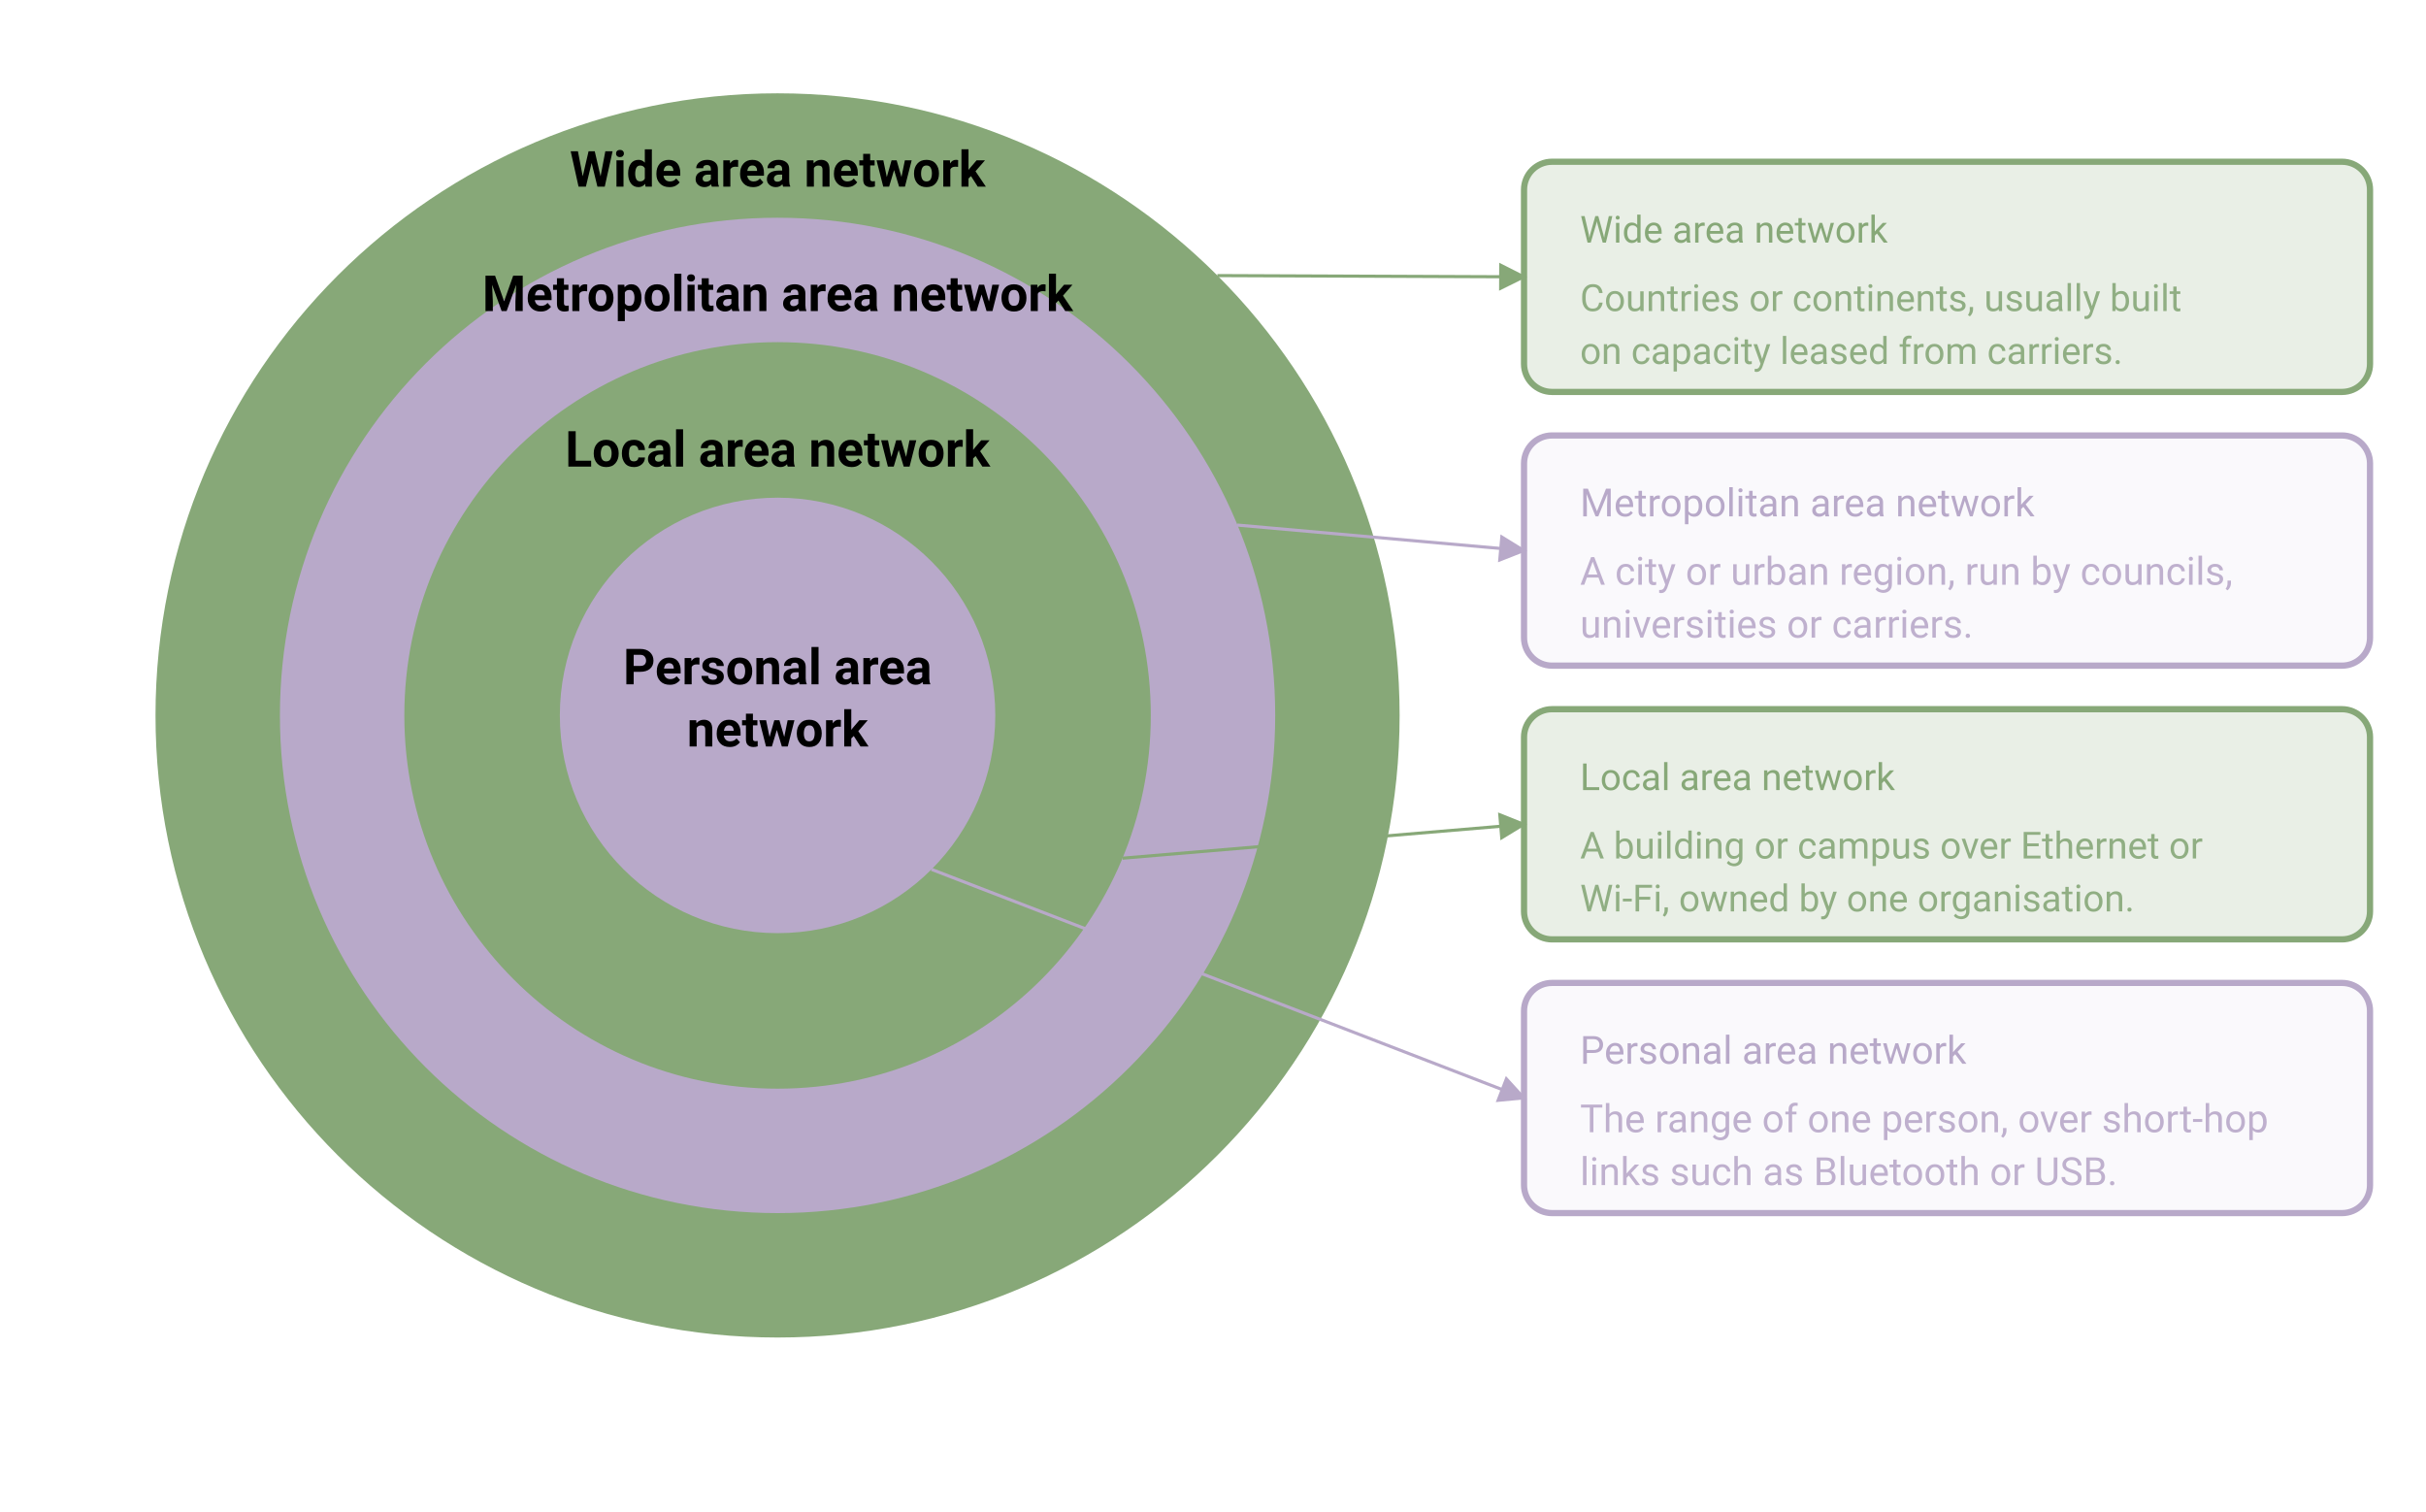
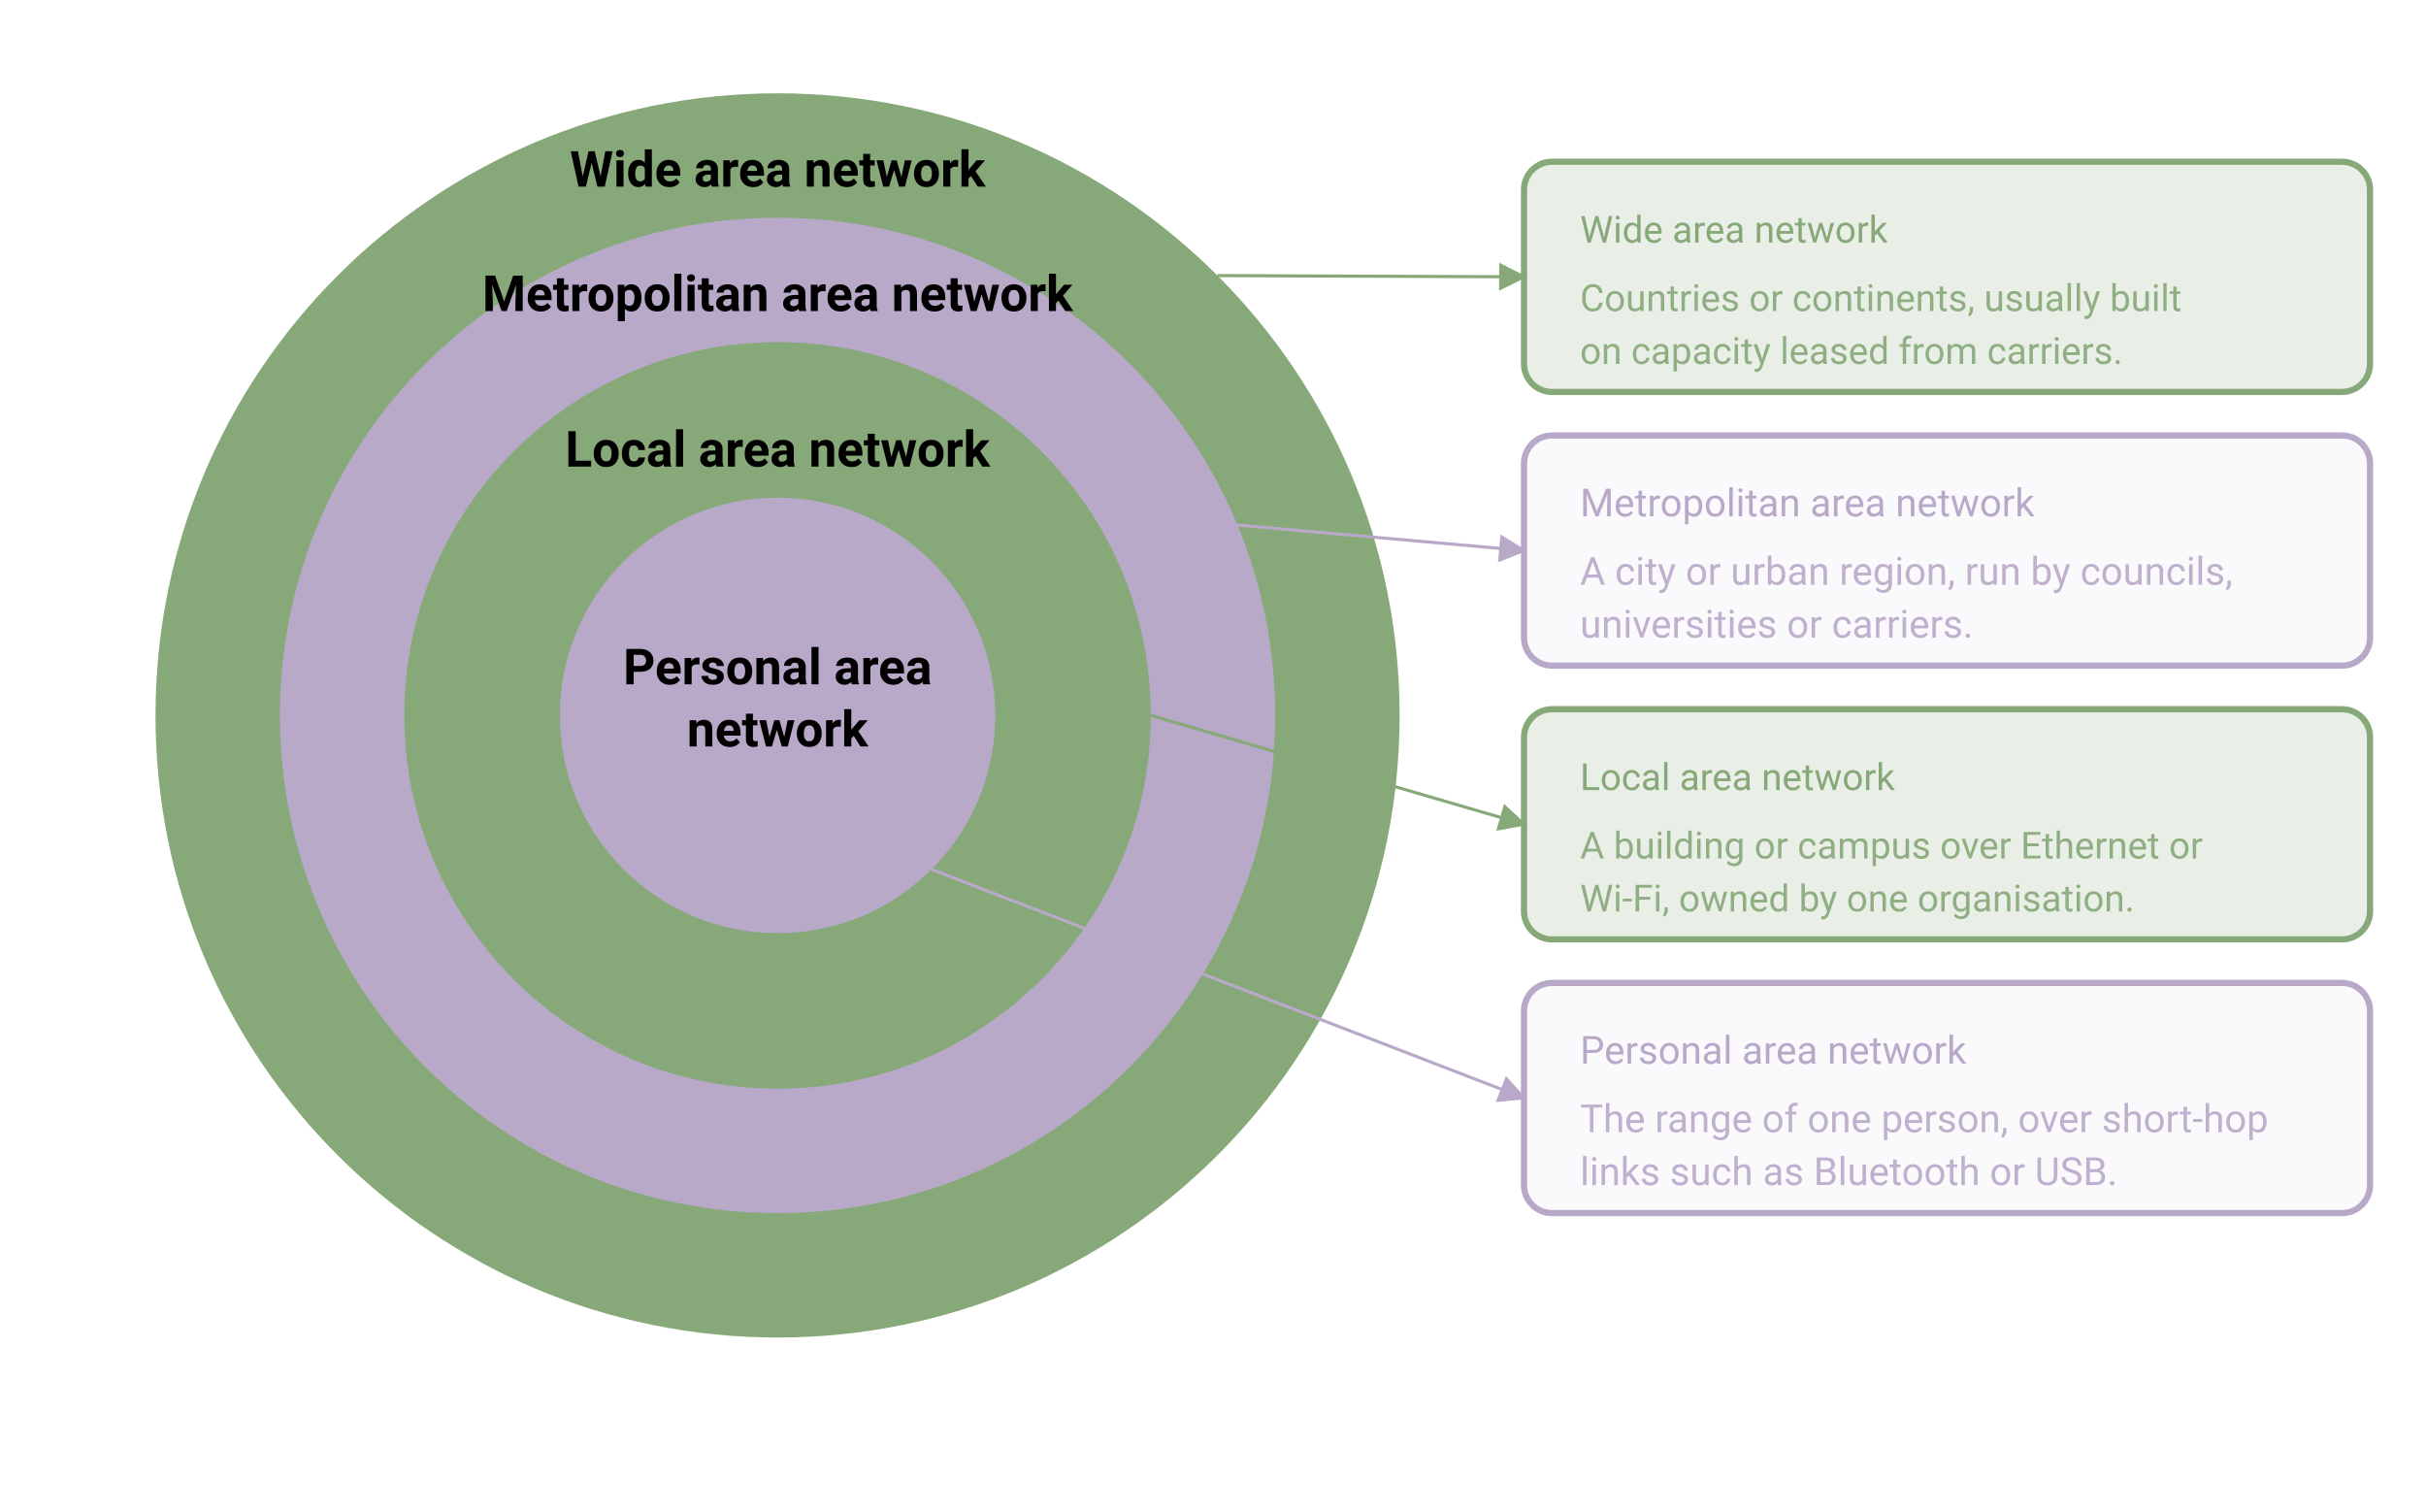
<svg xmlns="http://www.w3.org/2000/svg" width="780" height="486" viewBox="0 0 780 486" role="img" aria-labelledby="t d">
  <defs>
    <marker id="as" markerWidth="9" markerHeight="9" refX="8" refY="4.5" orient="auto">
      <path d="M0,0 L9,4.5 L0,9 Z" fill="#87A878" />
    </marker>
    <marker id="al" markerWidth="9" markerHeight="9" refX="8" refY="4.5" orient="auto">
      <path d="M0,0 L9,4.5 L0,9 Z" fill="#B8A9C9" />
    </marker>
  </defs>
  <style>
 text{font-family:'Segoe UI',system-ui,-apple-system,Roboto,Arial,sans-serif}
 .dev{fill:#87A878;fill-opacity:.18;stroke:#87A878;stroke-width:2}
 .host{fill:#B8A9C9;fill-opacity:.18;stroke:#B8A9C9;stroke-width:2}
 .dim{fill:#B8A9C9;fill-opacity:.07;stroke:#B8A9C9;stroke-width:2}
 .ext{fill:#B8A9C9;fill-opacity:.07;stroke:#B8A9C9;stroke-width:2;stroke-dasharray:7 5}
 .chip{fill:#87A878;fill-opacity:.12;stroke:none}
 .chipl{fill:#B8A9C9;fill-opacity:.12;stroke:none}
 .nd{font-size:16px;font-weight:600;fill:##000000}
 .nh{font-size:16px;font-weight:600;fill:##000000}
 .el{font-size:12px;fill:#87A878}
 .elh{font-size:12px;fill:#B8A9C9}
 .note{font-size:12.5px;fill:#B8A9C9}
 .nt{font-size:13px;font-weight:600;fill:#B8A9C9}
</style>
  <circle cx="250" cy="230" r="200" fill="#87A878" />
  <circle cx="250" cy="230" r="160" fill="#B8A9C9" />
  <circle cx="250" cy="230" r="120" fill="#87A878" />
  <circle cx="250" cy="230" r="70" fill="#B8A9C9" />
  <g text-anchor="middle" font-size="13.5" font-weight="600">
    <text class="nd" x="250" y="60" font-size="13">Wide area network</text>
    <text class="nh" x="250" y="100" font-size="13">Metropolitan area network</text>
    <text class="nd" x="250" y="150" font-size="13">Local area network</text>
    <text class="nh" x="250" y="220" font-size="15">Personal area</text>
    <text class="nh" x="250" y="240" font-size="15">network</text>
  </g>
  <g>
    <rect class="dev" x="490" y="52" width="272" height="74" rx="9" fill-opacity=".10" />
    <text class="el" x="508" y="78" font-size="14.5">Wide area network</text>
    <text class="el" x="508" y="100" fill-opacity=".9">Countries or continents, usually built</text>
    <text class="el" x="508" y="117" fill-opacity=".9">on capacity leased from carriers.</text>
    <rect class="dim" x="490" y="140" width="272" height="74" rx="9" fill-opacity=".10" />
    <text class="note" x="508" y="166" font-size="14.5">Metropolitan area network</text>
    <text class="note" x="508" y="188" fill-opacity=".9">A city or urban region, run by councils,</text>
    <text class="note" x="508" y="205" fill-opacity=".9">universities or carriers.</text>
    <rect class="dev" x="490" y="228" width="272" height="74" rx="9" fill-opacity=".10" />
    <text class="el" x="508" y="254" font-size="14.5">Local area network</text>
    <text class="el" x="508" y="276" fill-opacity=".9">A building or campus over Ethernet or</text>
    <text class="el" x="508" y="293" fill-opacity=".9">Wi-Fi, owned by one organisation.</text>
    <rect class="dim" x="490" y="316" width="272" height="74" rx="9" fill-opacity=".10" />
    <text class="note" x="508" y="342" font-size="14.5">Personal area network</text>
    <text class="note" x="508" y="364" fill-opacity=".9">The range of one person, over short-hop</text>
    <text class="note" x="508" y="381" fill-opacity=".9">links such as Bluetooth or USB.</text>
  </g>
  <g class="conn">
    <line x1="391.4" y1="88.6" x2="490" y2="89" stroke="#87A878" marker-end="url(#as)" />
    <line x1="397.8" y1="168.8" x2="490" y2="177" stroke="#B8A9C9" marker-end="url(#al)" />
-     <line x1="360.9" y1="275.9" x2="490" y2="265" stroke="#87A878" marker-end="url(#as)" />
+     <line x1="370" y1="230" x2="490" y2="265" stroke="#87A878" marker-end="url(#as)" />
    <line x1="299.5" y1="279.5" x2="490" y2="353" stroke="#B8A9C9" marker-end="url(#al)" />
  </g>
</svg>
